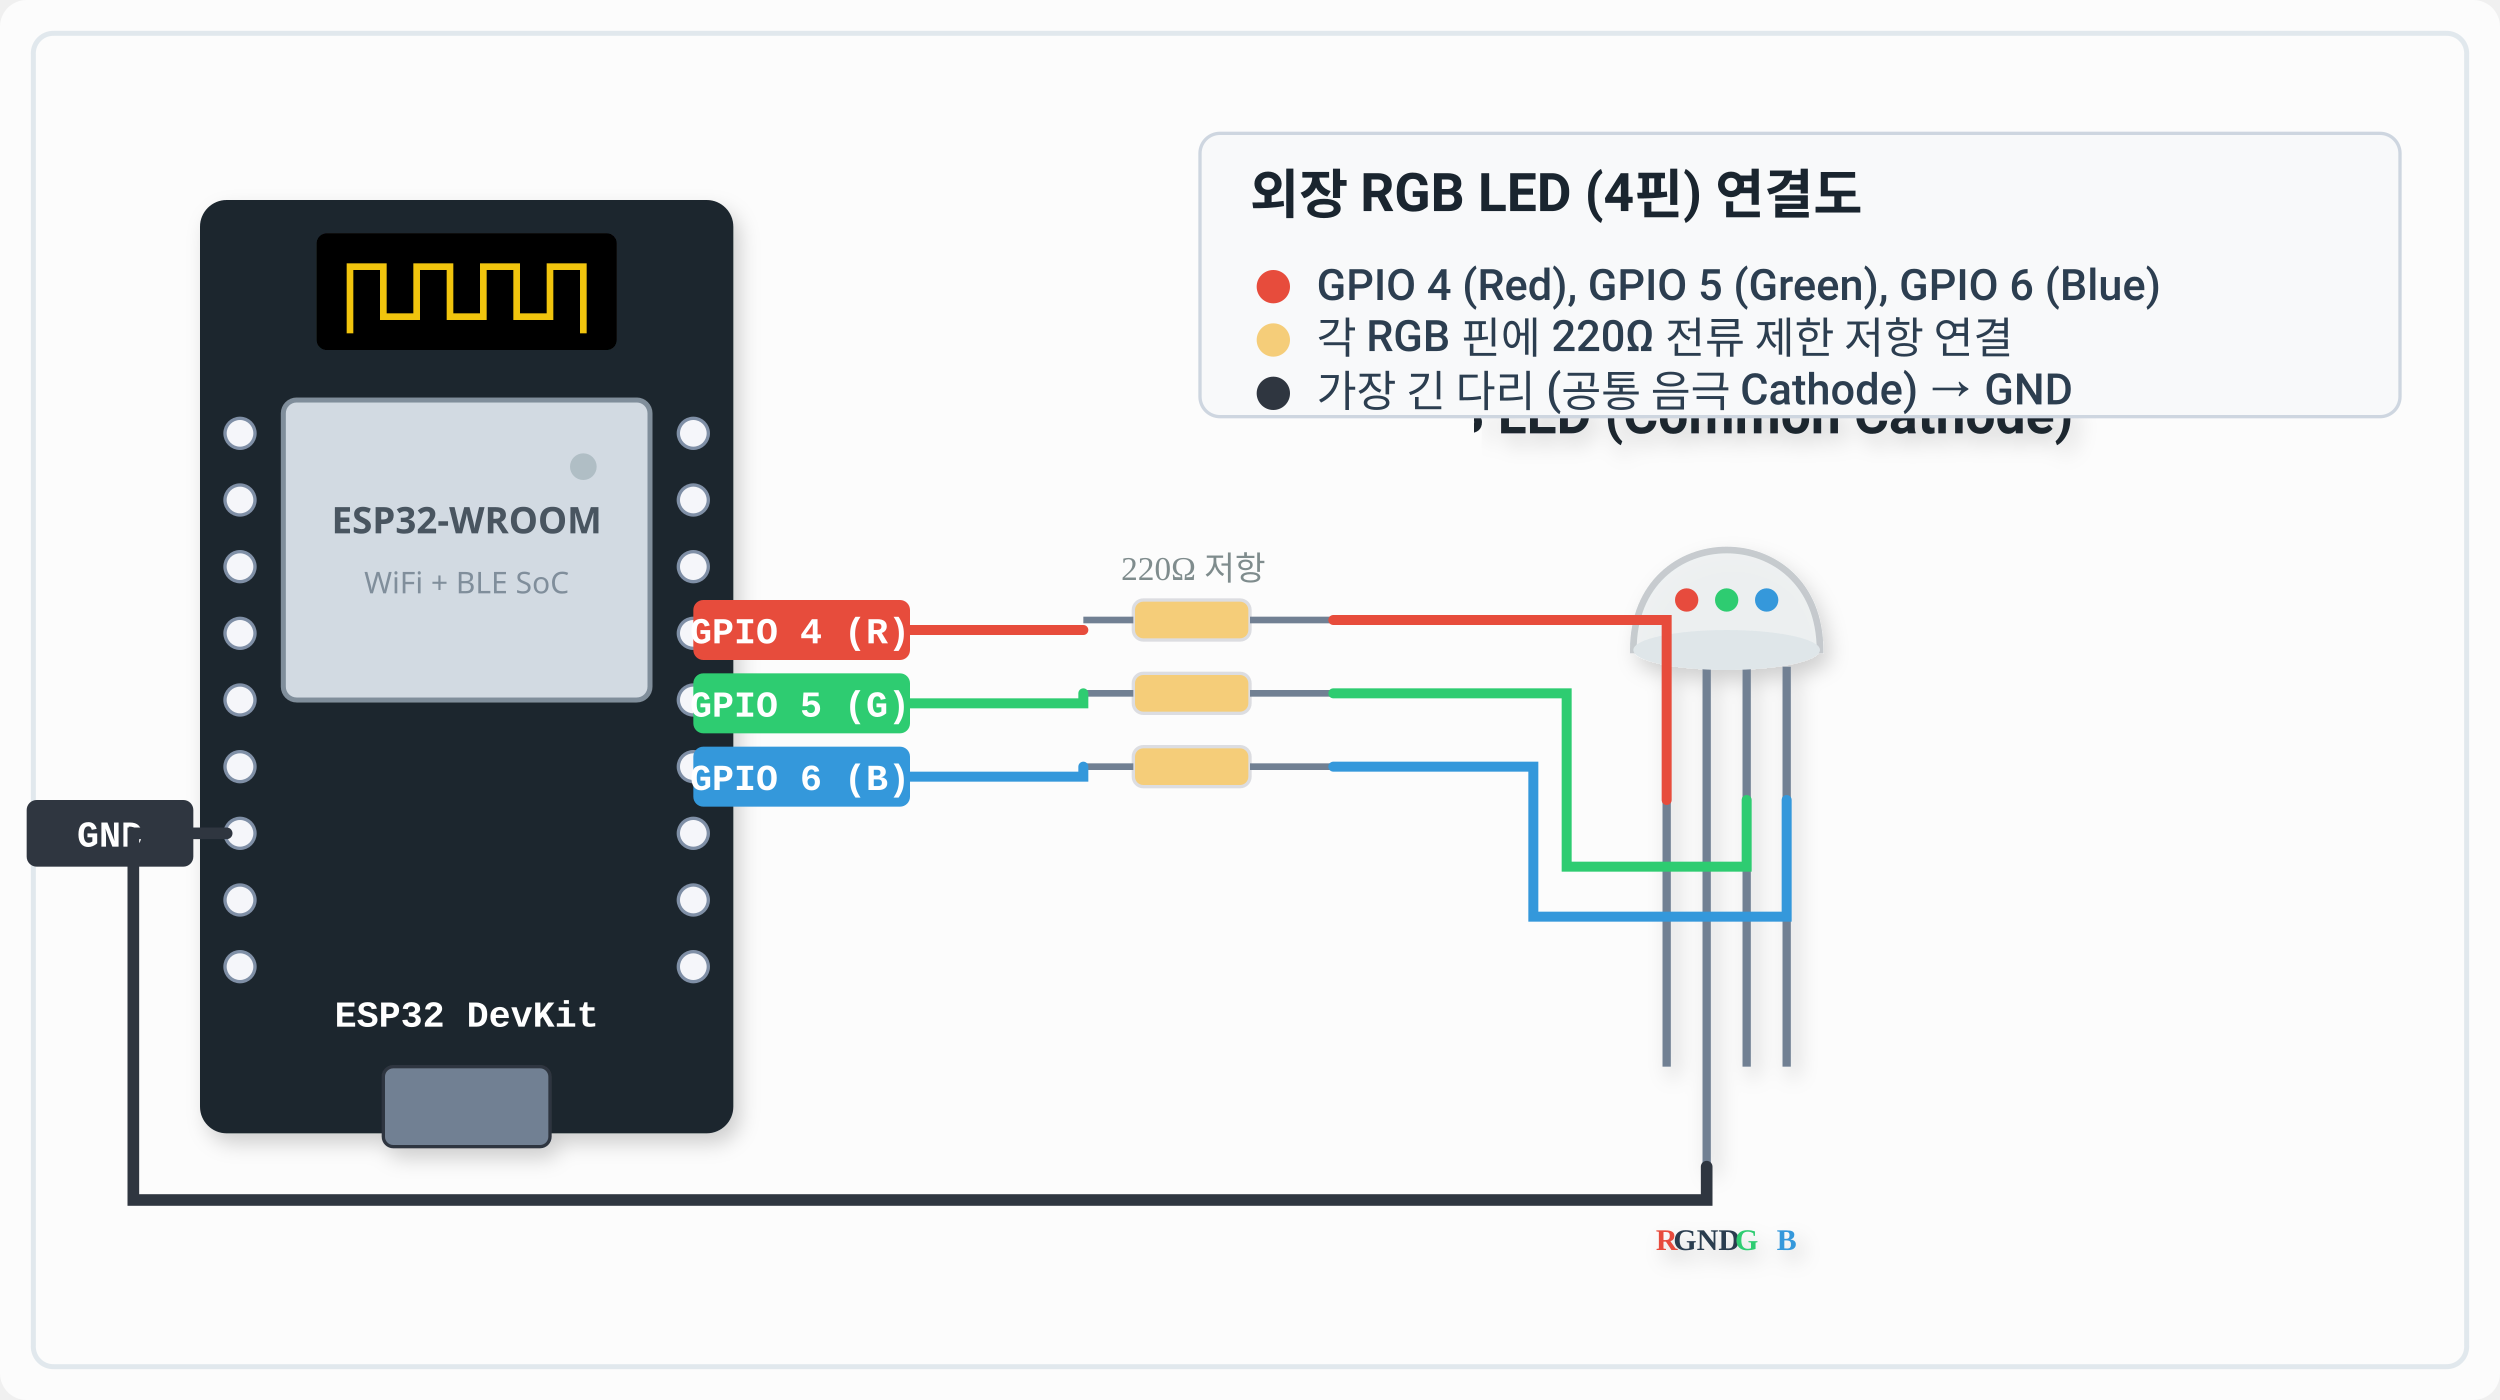
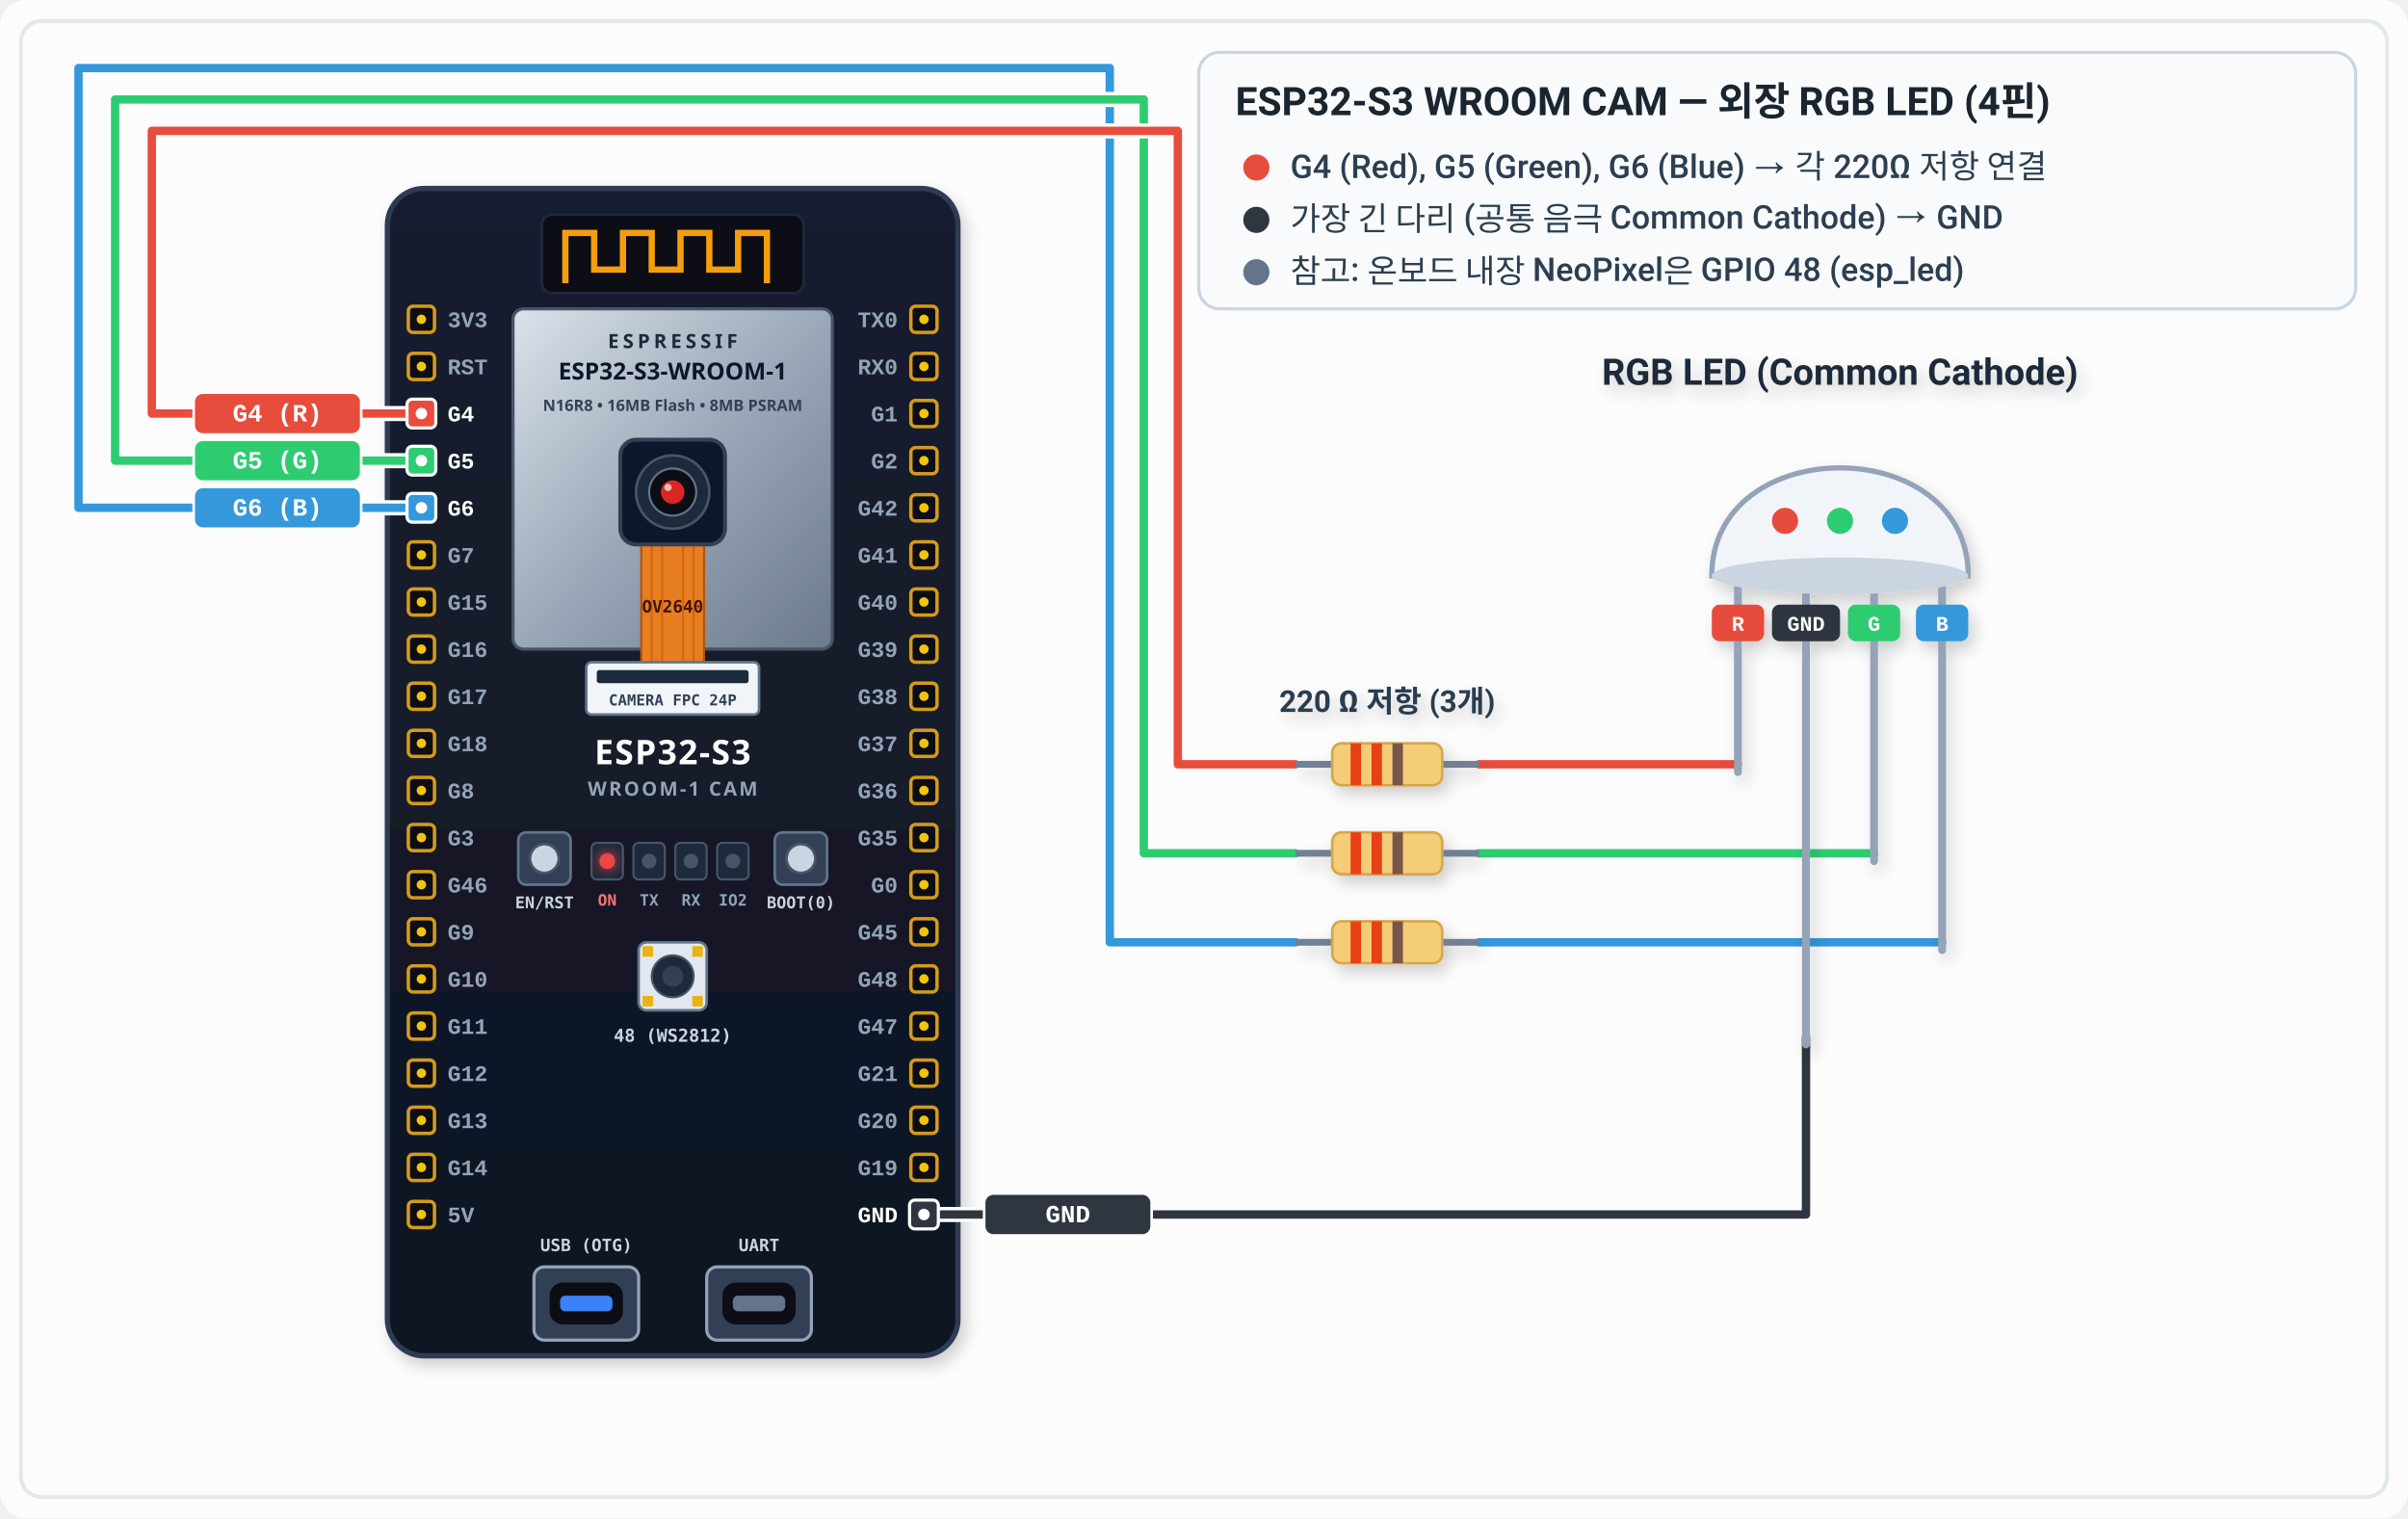
- <svg xmlns="http://www.w3.org/2000/svg" viewBox="0 0 750 420" width="100%" height="100%">
+ <svg xmlns="http://www.w3.org/2000/svg" viewBox="0 0 920 580" width="100%" height="100%">
  <defs>
    <style>
-       .label { font-family: -apple-system, BlinkMacSystemFont, "Segoe UI", Roboto, Helvetica, Arial, sans-serif; font-size: 13px; fill: #2c3e50; font-weight: 500; }
-       .title { font-family: -apple-system, BlinkMacSystemFont, "Segoe UI", Roboto, Helvetica, Arial, sans-serif; font-size: 16px; font-weight: bold; fill: #1a252f; }
-       .pin-label { font-family: "SFMono-Regular", Consolas, "Liberation Mono", Menlo, monospace; font-size: 11px; fill: #ffffff; font-weight: bold; }
+       .label { font-family: -apple-system, BlinkMacSystemFont, "Segoe UI", Roboto, "Malgun Gothic", Helvetica, Arial, sans-serif; font-size: 12.5px; fill: #2c3e50; font-weight: 500; }
+       .title { font-family: -apple-system, BlinkMacSystemFont, "Segoe UI", Roboto, "Malgun Gothic", Helvetica, Arial, sans-serif; font-size: 15px; font-weight: 700; fill: #1a252f; }
+       .comp-title { font-family: -apple-system, BlinkMacSystemFont, "Segoe UI", Roboto, "Malgun Gothic", Helvetica, Arial, sans-serif; font-size: 14px; font-weight: 700; fill: #1e293b; }
+       .pin-silk { font-family: "SFMono-Regular", Consolas, "Liberation Mono", Menlo, monospace; font-size: 8.5px; font-weight: 700; }
+       .pill-text { font-family: "SFMono-Regular", Consolas, "Liberation Mono", Menlo, monospace; font-size: 9.5px; fill: #ffffff; font-weight: 700; }
+       .wire-lbl { font-family: -apple-system, BlinkMacSystemFont, "Segoe UI", Roboto, "Malgun Gothic", Helvetica, Arial, sans-serif; font-size: 11px; font-weight: 700; }
+       .mono-sm { font-family: "SFMono-Regular", Consolas, "Liberation Mono", Menlo, monospace; font-size: 9px; font-weight: 700; }
    </style>
-     <filter id="shadow" x="-5%" y="-5%" width="110%" height="115%" filterUnits="userSpaceOnUse">
+     <linearGradient id="shield-grad" x1="0%" y1="0%" x2="100%" y2="100%">
+       <stop offset="0%" stop-color="#dbe2ea" />
+       <stop offset="50%" stop-color="#9aa8b8" />
+       <stop offset="100%" stop-color="#6b7a8c" />
+     </linearGradient>
+     <linearGradient id="pcb-grad" x1="0%" y1="0%" x2="0%" y2="100%">
+       <stop offset="0%" stop-color="#171f30" />
+       <stop offset="100%" stop-color="#0f1522" />
+     </linearGradient>
+     <filter id="shadow" x="-8%" y="-8%" width="118%" height="120%" filterUnits="objectBoundingBox">
      <feDropShadow dx="2" dy="3" stdDeviation="3" flood-opacity="0.18" />
    </filter>
+     <filter id="red-glow" x="-60%" y="-60%" width="220%" height="220%">
+       <feGaussianBlur stdDeviation="2.5" result="blur" />
+       <feMerge>
+         <feMergeNode in="blur" />
+         <feMergeNode in="SourceGraphic" />
+       </feMerge>
+     </filter>
  </defs>
-   <rect width="100%" height="100%" fill="#fcfcfc" rx="8" />
-   <rect x="10" y="10" width="730" height="400" fill="none" stroke="#e1e8ed" stroke-width="1.5" rx="6" />
-   <g transform="translate(60, 60)" filter="url(#shadow)">
-     <rect width="160" height="280" rx="8" fill="#1e272e" />
-     <rect x="25" y="60" width="110" height="90" rx="4" fill="#d2dae2" stroke="#808e9b" stroke-width="1.5" />
-     <text x="80" y="100" text-anchor="middle" font-family="sans-serif" font-size="11px" font-weight="bold" fill="#485460">ESP32-WROOM</text>
-     <text x="80" y="118" text-anchor="middle" font-family="sans-serif" font-size="9px" fill="#808e9b">WiFi + BLE SoC</text>
-     <circle cx="115" cy="80" r="4" fill="#b0bec5" />
-     <rect x="35" y="10" width="90" height="35" rx="3" fill="#000000" />
-     <path d="M 45 40 L 45 20 L 55 20 L 55 35 L 65 35 L 65 20 L 75 20 L 75 35 L 85 35 L 85 20 L 95 20 L 95 35 L 105 35 L 105 20 L 115 20 L 115 40" fill="none" stroke="#f1c40f" stroke-width="2" />
-     <rect x="55" y="260" width="50" height="24" rx="3" fill="#718093" stroke="#2f3640" stroke-width="1" />
-     <g fill="#f5f6fa" stroke="#7f8fa6">
-       <circle cx="12" cy="70" r="4.5" />
-       <circle cx="12" cy="90" r="4.5" />
-       <circle cx="12" cy="110" r="4.5" />
-       <circle cx="12" cy="130" r="4.5" />
-       <circle cx="12" cy="150" r="4.5" />
-       <circle cx="12" cy="170" r="4.5" />
-       <circle cx="12" cy="190" r="4.5" />
-       <circle cx="12" cy="210" r="4.5" />
-       <circle cx="12" cy="230" r="4.5" />
-       <circle cx="148" cy="70" r="4.5" />
-       <circle cx="148" cy="90" r="4.5" />
-       <circle cx="148" cy="110" r="4.5" />
-       <circle cx="148" cy="130" r="4.5" />
-       <circle cx="148" cy="150" r="4.5" />
-       <circle cx="148" cy="170" r="4.5" />
-       <circle cx="148" cy="190" r="4.5" />
-       <circle cx="148" cy="210" r="4.5" />
-       <circle cx="148" cy="230" r="4.5" />
-     </g>
-     <text x="80" y="248" text-anchor="middle" class="pin-label" fill="#f5cd79">ESP32 DevKit</text>
-   </g>
-   <g transform="translate(208, 180)">
-     <rect width="65" height="18" rx="3" fill="#e74c3c" />
-     <text x="32" y="13" text-anchor="middle" class="pin-label">GPIO 4 (R)</text>
-   </g>
-   <g transform="translate(208, 202)">
-     <rect width="65" height="18" rx="3" fill="#2ecc71" />
-     <text x="32" y="13" text-anchor="middle" class="pin-label">GPIO 5 (G)</text>
-   </g>
-   <g transform="translate(208, 224)">
-     <rect width="65" height="18" rx="3" fill="#3498db" />
-     <text x="32" y="13" text-anchor="middle" class="pin-label">GPIO 6 (B)</text>
-   </g>
-   <g transform="translate(8, 240)">
-     <rect width="50" height="20" rx="3" fill="#2f3640" />
-     <text x="25" y="14" text-anchor="middle" class="pin-label">GND</text>
-   </g>
-   <g transform="translate(340, 180)">
-     <rect x="0" y="0" width="35" height="12" rx="3" fill="#f5cd79" stroke="#dcdde1" />
-     <line x1="-15" y1="6" x2="0" y2="6" stroke="#718093" stroke-width="2" />
-     <line x1="35" y1="6" x2="60" y2="6" stroke="#718093" stroke-width="2" />
-     <rect x="0" y="22" width="35" height="12" rx="3" fill="#f5cd79" stroke="#dcdde1" />
-     <line x1="-15" y1="28" x2="0" y2="28" stroke="#718093" stroke-width="2" />
-     <line x1="35" y1="28" x2="60" y2="28" stroke="#718093" stroke-width="2" />
-     <rect x="0" y="44" width="35" height="12" rx="3" fill="#f5cd79" stroke="#dcdde1" />
-     <line x1="-15" y1="50" x2="0" y2="50" stroke="#718093" stroke-width="2" />
-     <line x1="35" y1="50" x2="60" y2="50" stroke="#718093" stroke-width="2" />
-     <text x="18" y="-6" text-anchor="middle" font-size="10px" fill="#7f8c8d">220Ω 저항</text>
-   </g>
-   <g transform="translate(480, 140)" filter="url(#shadow)">
-     <line x1="20" y1="60" x2="20" y2="180" stroke="#718093" stroke-width="2.5" />
-     <line x1="32" y1="60" x2="32" y2="210" stroke="#718093" stroke-width="2.5" />
-     <line x1="44" y1="60" x2="44" y2="180" stroke="#718093" stroke-width="2.5" />
-     <line x1="56" y1="60" x2="56" y2="180" stroke="#718093" stroke-width="2.5" />
-     <path d="M 10 55 C 10 15, 66 15, 66 55 Z" fill="#ecf0f1" opacity="0.85" stroke="#bdc3c7" stroke-width="2" />
-     <ellipse cx="38" cy="55" rx="28" ry="6" fill="#dfe6e9" />
-     <circle cx="26" cy="40" r="3.5" fill="#e74c3c" />
-     <circle cx="38" cy="40" r="3.5" fill="#2ecc71" />
-     <circle cx="50" cy="40" r="3.5" fill="#3498db" />
-     <text x="38" y="-10" text-anchor="middle" class="title">RGB LED (Common Cathode)</text>
-     <text x="20" y="235" text-anchor="middle" font-size="9px" font-weight="bold" fill="#e74c3c">R</text>
-     <text x="32" y="235" text-anchor="middle" font-size="9px" font-weight="bold" fill="#2c3e50">GND</text>
-     <text x="44" y="235" text-anchor="middle" font-size="9px" font-weight="bold" fill="#2ecc71">G</text>
-     <text x="56" y="235" text-anchor="middle" font-size="9px" font-weight="bold" fill="#3498db">B</text>
-   </g>
-   <path d="M 273 189 L 325 189" fill="none" stroke="#e74c3c" stroke-width="3" stroke-linecap="round" />
-   <path d="M 400 186 L 500 186 L 500 240" fill="none" stroke="#e74c3c" stroke-width="3" stroke-linecap="round" />
-   <path d="M 273 211 L 325 211 L 325 208" fill="none" stroke="#2ecc71" stroke-width="3" stroke-linecap="round" />
-   <path d="M 400 208 L 470 208 L 470 260 L 524 260 L 524 240" fill="none" stroke="#2ecc71" stroke-width="3" stroke-linecap="round" />
-   <path d="M 273 233 L 325 233 L 325 230" fill="none" stroke="#3498db" stroke-width="3" stroke-linecap="round" />
-   <path d="M 400 230 L 460 230 L 460 275 L 536 275 L 536 240" fill="none" stroke="#3498db" stroke-width="3" stroke-linecap="round" />
-   <path d="M 68 250 L 40 250 L 40 360 L 512 360 L 512 350" fill="none" stroke="#2f3640" stroke-width="3.5" stroke-linecap="round" />
-   <g transform="translate(360, 40)">
-     <rect width="360" height="85" rx="6" fill="#f8f9fa" stroke="#ced6e0" stroke-width="1" />
-     <text x="15" y="24" class="title" font-size="14px">외장 RGB LED (4핀) 연결도</text>
-     <circle cx="22" cy="46" r="5" fill="#e74c3c" />
-     <text x="35" y="50" class="label" font-size="12px">GPIO 4 (Red), GPIO 5 (Green), GPIO 6 (Blue)</text>
-     <circle cx="22" cy="62" r="5" fill="#f5cd79" />
-     <text x="35" y="66" class="label" font-size="12px">각 RGB 핀에 220Ω 전류 제한 저항 연결</text>
-     <circle cx="22" cy="78" r="5" fill="#2f3640" />
-     <text x="35" y="82" class="label" font-size="12px">가장 긴 다리 (공통 음극 Cathode) → GND</text>
+   <rect width="100%" height="100%" fill="#fcfcfc" rx="10" />
+   <rect x="8" y="8" width="904" height="564" fill="none" stroke="#e1e8ed" stroke-width="1.5" rx="8" />
+   <g transform="translate(148, 72)" filter="url(#shadow)">
+     <rect width="218" height="446" rx="14" fill="url(#pcb-grad)" stroke="#2d3a52" stroke-width="2" />
+     <rect x="59" y="10" width="100" height="30" rx="4" fill="#090d16" stroke="#1e293b" stroke-width="1" />
+     <path d="M 68 35 L 68 17 L 79 17 L 79 31 L 90 31 L 90 17 L 101 17 L 101 31 L 112 31 L 112 17 L 123 17 L 123 31 L 134 31 L 134 17 L 145 17 L 145 35" fill="none" stroke="#f59e0b" stroke-width="2.4" stroke-linecap="square" stroke-linejoin="miter" />
+     <rect x="48" y="46" width="122" height="130" rx="4" fill="url(#shield-grad)" stroke="#475569" stroke-width="1.2" />
+     <text x="109" y="61" text-anchor="middle" font-family="sans-serif" font-size="7.5px" font-weight="800" letter-spacing="1.5" fill="#1e293b">ESPRESSIF</text>
+     <text x="109" y="73" text-anchor="middle" font-family="sans-serif" font-size="9px" font-weight="800" fill="#0f172a">ESP32-S3-WROOM-1</text>
+     <text x="109" y="85" text-anchor="middle" font-family="sans-serif" font-size="6px" font-weight="600" fill="#334155">N16R8 • 16MB Flash • 8MB PSRAM</text>
+     <rect x="97" y="135" width="24" height="47" fill="#e67e22" stroke="#b45309" stroke-width="0.8" />
+     <line x1="101" y1="136" x2="101" y2="181" stroke="#d35400" stroke-width="0.7" opacity="0.7" />
+     <line x1="105" y1="136" x2="105" y2="181" stroke="#d35400" stroke-width="0.7" opacity="0.7" />
+     <line x1="113" y1="136" x2="113" y2="181" stroke="#d35400" stroke-width="0.7" opacity="0.7" />
+     <line x1="117" y1="136" x2="117" y2="181" stroke="#d35400" stroke-width="0.7" opacity="0.7" />
+     <text x="109" y="162" text-anchor="middle" font-family="monospace" font-size="6.5px" font-weight="700" fill="#431407">OV2640</text>
+     <rect x="89" y="96" width="40" height="40" rx="6" fill="#0f172a" stroke="#334155" stroke-width="1.5" />
+     <circle cx="109" cy="116" r="14" fill="#1e293b" stroke="#475569" stroke-width="1" />
+     <circle cx="109" cy="116" r="9" fill="#090d16" stroke="#64748b" stroke-width="0.8" />
+     <circle cx="109" cy="116" r="4.5" fill="#dc2626" />
+     <circle cx="107.2" cy="114.2" r="1.4" fill="#fecaca" opacity="0.9" />
+     <rect x="76" y="181" width="66" height="20" rx="2" fill="#f1f5f9" stroke="#64748b" stroke-width="1" />
+     <rect x="80" y="184" width="58" height="5" rx="1" fill="#1e293b" />
+     <text x="109" y="197.5" text-anchor="middle" font-family="monospace" font-size="5.8px" font-weight="700" fill="#334155">CAMERA FPC 24P</text>
+     <text x="109" y="220" text-anchor="middle" font-family="sans-serif" font-size="13px" font-weight="800" letter-spacing="0.5" fill="#ffffff">ESP32-S3</text>
+     <text x="109" y="232" text-anchor="middle" font-family="sans-serif" font-size="7.5px" font-weight="700" letter-spacing="0.8" fill="#94a3b8">WROOM-1 CAM</text>
+     <rect x="50" y="246" width="20" height="20" rx="3" fill="#334155" stroke="#64748b" stroke-width="1" />
+     <circle cx="60" cy="256" r="5.5" fill="#cbd5e1" stroke="#475569" stroke-width="1" />
+     <text x="60" y="275" text-anchor="middle" font-family="monospace" font-size="6.2px" font-weight="700" fill="#cbd5e1">EN/RST</text>
+     <rect x="78" y="250" width="12" height="14" rx="2" fill="#1e293b" stroke="#475569" stroke-width="0.8" />
+     <circle cx="84" cy="257" r="3" fill="#ef4444" filter="url(#red-glow)" />
+     <text x="84" y="274" text-anchor="middle" font-family="monospace" font-size="6px" font-weight="700" fill="#f87171">ON</text>
+     <rect x="94" y="250" width="12" height="14" rx="2" fill="#1e293b" stroke="#475569" stroke-width="0.8" />
+     <circle cx="100" cy="257" r="2.8" fill="#475569" />
+     <text x="100" y="274" text-anchor="middle" font-family="monospace" font-size="6px" font-weight="700" fill="#94a3b8">TX</text>
+     <rect x="110" y="250" width="12" height="14" rx="2" fill="#1e293b" stroke="#475569" stroke-width="0.8" />
+     <circle cx="116" cy="257" r="2.8" fill="#475569" />
+     <text x="116" y="274" text-anchor="middle" font-family="monospace" font-size="6px" font-weight="700" fill="#94a3b8">RX</text>
+     <rect x="126" y="250" width="12" height="14" rx="2" fill="#1e293b" stroke="#475569" stroke-width="0.8" />
+     <circle cx="132" cy="257" r="2.8" fill="#475569" />
+     <text x="132" y="274" text-anchor="middle" font-family="monospace" font-size="6px" font-weight="700" fill="#94a3b8">IO2</text>
+     <rect x="148" y="246" width="20" height="20" rx="3" fill="#334155" stroke="#64748b" stroke-width="1" />
+     <circle cx="158" cy="256" r="5.5" fill="#cbd5e1" stroke="#475569" stroke-width="1" />
+     <text x="158" y="275" text-anchor="middle" font-family="monospace" font-size="6.2px" font-weight="700" fill="#cbd5e1">BOOT(0)</text>
+     <rect x="96" y="288" width="26" height="26" rx="3" fill="#e2e8f0" stroke="#64748b" stroke-width="1" />
+     <rect x="97.5" y="289.5" width="4" height="4" fill="#eab308" />
+     <rect x="116.5" y="289.5" width="4" height="4" fill="#eab308" />
+     <rect x="97.5" y="308.5" width="4" height="4" fill="#eab308" />
+     <rect x="116.5" y="308.5" width="4" height="4" fill="#eab308" />
+     <circle cx="109" cy="301" r="8" fill="#1e293b" stroke="#475569" stroke-width="0.8" />
+     <circle cx="109" cy="301" r="4" fill="#334155" />
+     <text x="109" y="326" text-anchor="middle" font-family="monospace" font-size="6.8px" font-weight="700" fill="#cbd5e1">48 (WS2812)</text>
+     <text x="76" y="406" text-anchor="middle" font-family="monospace" font-size="6.5px" font-weight="700" fill="#cbd5e1">USB (OTG)</text>
+     <rect x="56" y="412" width="40" height="28" rx="4" fill="#334155" stroke="#94a3b8" stroke-width="1.2" />
+     <rect x="62" y="418" width="28" height="16" rx="5" fill="#090d16" />
+     <rect x="66" y="423" width="20" height="6" rx="2" fill="#3b82f6" />
+     <text x="142" y="406" text-anchor="middle" font-family="monospace" font-size="6.5px" font-weight="700" fill="#cbd5e1">UART</text>
+     <rect x="122" y="412" width="40" height="28" rx="4" fill="#334155" stroke="#94a3b8" stroke-width="1.2" />
+     <rect x="128" y="418" width="28" height="16" rx="5" fill="#090d16" />
+     <rect x="132" y="423" width="20" height="6" rx="2" fill="#64748b" />
+     <rect x="8" y="45" width="10" height="10" rx="1.8" fill="#0b0f17" stroke="#d49b1a" stroke-width="1.3" />
+     <circle cx="13" cy="50" r="1.8" fill="#f1c40f" />
+     <text x="23" y="53" text-anchor="start" class="pin-silk" fill="#94a3b8">3V3</text>
+     <rect x="8" y="63" width="10" height="10" rx="1.8" fill="#0b0f17" stroke="#d49b1a" stroke-width="1.3" />
+     <circle cx="13" cy="68" r="1.8" fill="#f1c40f" />
+     <text x="23" y="71" text-anchor="start" class="pin-silk" fill="#94a3b8">RST</text>
+     <rect x="8" y="81" width="10" height="10" rx="1.8" fill="#0b0f17" stroke="#d49b1a" stroke-width="1.3" />
+     <circle cx="13" cy="86" r="1.8" fill="#f1c40f" />
+     <text x="23" y="89" text-anchor="start" class="pin-silk" fill="#ffffff">G4</text>
+     <rect x="8" y="99" width="10" height="10" rx="1.8" fill="#0b0f17" stroke="#d49b1a" stroke-width="1.3" />
+     <circle cx="13" cy="104" r="1.8" fill="#f1c40f" />
+     <text x="23" y="107" text-anchor="start" class="pin-silk" fill="#ffffff">G5</text>
+     <rect x="8" y="117" width="10" height="10" rx="1.8" fill="#0b0f17" stroke="#d49b1a" stroke-width="1.3" />
+     <circle cx="13" cy="122" r="1.8" fill="#f1c40f" />
+     <text x="23" y="125" text-anchor="start" class="pin-silk" fill="#ffffff">G6</text>
+     <rect x="8" y="135" width="10" height="10" rx="1.8" fill="#0b0f17" stroke="#d49b1a" stroke-width="1.3" />
+     <circle cx="13" cy="140" r="1.8" fill="#f1c40f" />
+     <text x="23" y="143" text-anchor="start" class="pin-silk" fill="#94a3b8">G7</text>
+     <rect x="8" y="153" width="10" height="10" rx="1.8" fill="#0b0f17" stroke="#d49b1a" stroke-width="1.3" />
+     <circle cx="13" cy="158" r="1.8" fill="#f1c40f" />
+     <text x="23" y="161" text-anchor="start" class="pin-silk" fill="#94a3b8">G15</text>
+     <rect x="8" y="171" width="10" height="10" rx="1.8" fill="#0b0f17" stroke="#d49b1a" stroke-width="1.3" />
+     <circle cx="13" cy="176" r="1.8" fill="#f1c40f" />
+     <text x="23" y="179" text-anchor="start" class="pin-silk" fill="#94a3b8">G16</text>
+     <rect x="8" y="189" width="10" height="10" rx="1.8" fill="#0b0f17" stroke="#d49b1a" stroke-width="1.3" />
+     <circle cx="13" cy="194" r="1.8" fill="#f1c40f" />
+     <text x="23" y="197" text-anchor="start" class="pin-silk" fill="#94a3b8">G17</text>
+     <rect x="8" y="207" width="10" height="10" rx="1.8" fill="#0b0f17" stroke="#d49b1a" stroke-width="1.3" />
+     <circle cx="13" cy="212" r="1.8" fill="#f1c40f" />
+     <text x="23" y="215" text-anchor="start" class="pin-silk" fill="#94a3b8">G18</text>
+     <rect x="8" y="225" width="10" height="10" rx="1.8" fill="#0b0f17" stroke="#d49b1a" stroke-width="1.3" />
+     <circle cx="13" cy="230" r="1.8" fill="#f1c40f" />
+     <text x="23" y="233" text-anchor="start" class="pin-silk" fill="#94a3b8">G8</text>
+     <rect x="8" y="243" width="10" height="10" rx="1.8" fill="#0b0f17" stroke="#d49b1a" stroke-width="1.3" />
+     <circle cx="13" cy="248" r="1.8" fill="#f1c40f" />
+     <text x="23" y="251" text-anchor="start" class="pin-silk" fill="#94a3b8">G3</text>
+     <rect x="8" y="261" width="10" height="10" rx="1.8" fill="#0b0f17" stroke="#d49b1a" stroke-width="1.3" />
+     <circle cx="13" cy="266" r="1.8" fill="#f1c40f" />
+     <text x="23" y="269" text-anchor="start" class="pin-silk" fill="#94a3b8">G46</text>
+     <rect x="8" y="279" width="10" height="10" rx="1.8" fill="#0b0f17" stroke="#d49b1a" stroke-width="1.3" />
+     <circle cx="13" cy="284" r="1.8" fill="#f1c40f" />
+     <text x="23" y="287" text-anchor="start" class="pin-silk" fill="#94a3b8">G9</text>
+     <rect x="8" y="297" width="10" height="10" rx="1.8" fill="#0b0f17" stroke="#d49b1a" stroke-width="1.3" />
+     <circle cx="13" cy="302" r="1.8" fill="#f1c40f" />
+     <text x="23" y="305" text-anchor="start" class="pin-silk" fill="#94a3b8">G10</text>
+     <rect x="8" y="315" width="10" height="10" rx="1.8" fill="#0b0f17" stroke="#d49b1a" stroke-width="1.3" />
+     <circle cx="13" cy="320" r="1.8" fill="#f1c40f" />
+     <text x="23" y="323" text-anchor="start" class="pin-silk" fill="#94a3b8">G11</text>
+     <rect x="8" y="333" width="10" height="10" rx="1.8" fill="#0b0f17" stroke="#d49b1a" stroke-width="1.3" />
+     <circle cx="13" cy="338" r="1.8" fill="#f1c40f" />
+     <text x="23" y="341" text-anchor="start" class="pin-silk" fill="#94a3b8">G12</text>
+     <rect x="8" y="351" width="10" height="10" rx="1.8" fill="#0b0f17" stroke="#d49b1a" stroke-width="1.3" />
+     <circle cx="13" cy="356" r="1.8" fill="#f1c40f" />
+     <text x="23" y="359" text-anchor="start" class="pin-silk" fill="#94a3b8">G13</text>
+     <rect x="8" y="369" width="10" height="10" rx="1.8" fill="#0b0f17" stroke="#d49b1a" stroke-width="1.3" />
+     <circle cx="13" cy="374" r="1.8" fill="#f1c40f" />
+     <text x="23" y="377" text-anchor="start" class="pin-silk" fill="#94a3b8">G14</text>
+     <rect x="8" y="387" width="10" height="10" rx="1.8" fill="#0b0f17" stroke="#d49b1a" stroke-width="1.3" />
+     <circle cx="13" cy="392" r="1.8" fill="#f1c40f" />
+     <text x="23" y="395" text-anchor="start" class="pin-silk" fill="#94a3b8">5V</text>
+     <rect x="200" y="45" width="10" height="10" rx="1.8" fill="#0b0f17" stroke="#d49b1a" stroke-width="1.3" />
+     <circle cx="205" cy="50" r="1.8" fill="#f1c40f" />
+     <text x="195" y="53" text-anchor="end" class="pin-silk" fill="#94a3b8">TX0</text>
+     <rect x="200" y="63" width="10" height="10" rx="1.8" fill="#0b0f17" stroke="#d49b1a" stroke-width="1.3" />
+     <circle cx="205" cy="68" r="1.8" fill="#f1c40f" />
+     <text x="195" y="71" text-anchor="end" class="pin-silk" fill="#94a3b8">RX0</text>
+     <rect x="200" y="81" width="10" height="10" rx="1.8" fill="#0b0f17" stroke="#d49b1a" stroke-width="1.3" />
+     <circle cx="205" cy="86" r="1.8" fill="#f1c40f" />
+     <text x="195" y="89" text-anchor="end" class="pin-silk" fill="#94a3b8">G1</text>
+     <rect x="200" y="99" width="10" height="10" rx="1.8" fill="#0b0f17" stroke="#d49b1a" stroke-width="1.3" />
+     <circle cx="205" cy="104" r="1.8" fill="#f1c40f" />
+     <text x="195" y="107" text-anchor="end" class="pin-silk" fill="#94a3b8">G2</text>
+     <rect x="200" y="117" width="10" height="10" rx="1.8" fill="#0b0f17" stroke="#d49b1a" stroke-width="1.3" />
+     <circle cx="205" cy="122" r="1.8" fill="#f1c40f" />
+     <text x="195" y="125" text-anchor="end" class="pin-silk" fill="#94a3b8">G42</text>
+     <rect x="200" y="135" width="10" height="10" rx="1.8" fill="#0b0f17" stroke="#d49b1a" stroke-width="1.3" />
+     <circle cx="205" cy="140" r="1.8" fill="#f1c40f" />
+     <text x="195" y="143" text-anchor="end" class="pin-silk" fill="#94a3b8">G41</text>
+     <rect x="200" y="153" width="10" height="10" rx="1.8" fill="#0b0f17" stroke="#d49b1a" stroke-width="1.3" />
+     <circle cx="205" cy="158" r="1.8" fill="#f1c40f" />
+     <text x="195" y="161" text-anchor="end" class="pin-silk" fill="#94a3b8">G40</text>
+     <rect x="200" y="171" width="10" height="10" rx="1.8" fill="#0b0f17" stroke="#d49b1a" stroke-width="1.3" />
+     <circle cx="205" cy="176" r="1.8" fill="#f1c40f" />
+     <text x="195" y="179" text-anchor="end" class="pin-silk" fill="#94a3b8">G39</text>
+     <rect x="200" y="189" width="10" height="10" rx="1.8" fill="#0b0f17" stroke="#d49b1a" stroke-width="1.3" />
+     <circle cx="205" cy="194" r="1.8" fill="#f1c40f" />
+     <text x="195" y="197" text-anchor="end" class="pin-silk" fill="#94a3b8">G38</text>
+     <rect x="200" y="207" width="10" height="10" rx="1.8" fill="#0b0f17" stroke="#d49b1a" stroke-width="1.3" />
+     <circle cx="205" cy="212" r="1.8" fill="#f1c40f" />
+     <text x="195" y="215" text-anchor="end" class="pin-silk" fill="#94a3b8">G37</text>
+     <rect x="200" y="225" width="10" height="10" rx="1.8" fill="#0b0f17" stroke="#d49b1a" stroke-width="1.3" />
+     <circle cx="205" cy="230" r="1.8" fill="#f1c40f" />
+     <text x="195" y="233" text-anchor="end" class="pin-silk" fill="#94a3b8">G36</text>
+     <rect x="200" y="243" width="10" height="10" rx="1.8" fill="#0b0f17" stroke="#d49b1a" stroke-width="1.3" />
+     <circle cx="205" cy="248" r="1.8" fill="#f1c40f" />
+     <text x="195" y="251" text-anchor="end" class="pin-silk" fill="#94a3b8">G35</text>
+     <rect x="200" y="261" width="10" height="10" rx="1.8" fill="#0b0f17" stroke="#d49b1a" stroke-width="1.3" />
+     <circle cx="205" cy="266" r="1.8" fill="#f1c40f" />
+     <text x="195" y="269" text-anchor="end" class="pin-silk" fill="#94a3b8">G0</text>
+     <rect x="200" y="279" width="10" height="10" rx="1.8" fill="#0b0f17" stroke="#d49b1a" stroke-width="1.3" />
+     <circle cx="205" cy="284" r="1.8" fill="#f1c40f" />
+     <text x="195" y="287" text-anchor="end" class="pin-silk" fill="#94a3b8">G45</text>
+     <rect x="200" y="297" width="10" height="10" rx="1.8" fill="#0b0f17" stroke="#d49b1a" stroke-width="1.3" />
+     <circle cx="205" cy="302" r="1.8" fill="#f1c40f" />
+     <text x="195" y="305" text-anchor="end" class="pin-silk" fill="#94a3b8">G48</text>
+     <rect x="200" y="315" width="10" height="10" rx="1.8" fill="#0b0f17" stroke="#d49b1a" stroke-width="1.3" />
+     <circle cx="205" cy="320" r="1.8" fill="#f1c40f" />
+     <text x="195" y="323" text-anchor="end" class="pin-silk" fill="#94a3b8">G47</text>
+     <rect x="200" y="333" width="10" height="10" rx="1.8" fill="#0b0f17" stroke="#d49b1a" stroke-width="1.3" />
+     <circle cx="205" cy="338" r="1.8" fill="#f1c40f" />
+     <text x="195" y="341" text-anchor="end" class="pin-silk" fill="#94a3b8">G21</text>
+     <rect x="200" y="351" width="10" height="10" rx="1.8" fill="#0b0f17" stroke="#d49b1a" stroke-width="1.3" />
+     <circle cx="205" cy="356" r="1.8" fill="#f1c40f" />
+     <text x="195" y="359" text-anchor="end" class="pin-silk" fill="#94a3b8">G20</text>
+     <rect x="200" y="369" width="10" height="10" rx="1.8" fill="#0b0f17" stroke="#d49b1a" stroke-width="1.3" />
+     <circle cx="205" cy="374" r="1.8" fill="#f1c40f" />
+     <text x="195" y="377" text-anchor="end" class="pin-silk" fill="#94a3b8">G19</text>
+     <rect x="200" y="387" width="10" height="10" rx="1.8" fill="#0b0f17" stroke="#d49b1a" stroke-width="1.3" />
+     <circle cx="205" cy="392" r="1.8" fill="#f1c40f" />
+     <text x="195" y="395" text-anchor="end" class="pin-silk" fill="#ffffff">GND</text>
+   </g>
+   <g>
+     <path d="M 161 194 L 30 194 L 30 26 L 424 26 L 424 360 L 495 360" fill="none" stroke="#fcfcfc" stroke-width="5.8" stroke-linecap="round" stroke-linejoin="round" />
+     <path d="M 161 194 L 30 194 L 30 26 L 424 26 L 424 360 L 495 360" fill="none" stroke="#3498db" stroke-width="3.2" stroke-linecap="round" stroke-linejoin="round" />
+     <path d="M 161 176 L 44 176 L 44 38 L 437 38 L 437 326 L 495 326" fill="none" stroke="#fcfcfc" stroke-width="5.8" stroke-linecap="round" stroke-linejoin="round" />
+     <path d="M 161 176 L 44 176 L 44 38 L 437 38 L 437 326 L 495 326" fill="none" stroke="#2ecc71" stroke-width="3.2" stroke-linecap="round" stroke-linejoin="round" />
+     <path d="M 161 158 L 58 158 L 58 50 L 450 50 L 450 292 L 495 292" fill="none" stroke="#fcfcfc" stroke-width="5.8" stroke-linecap="round" stroke-linejoin="round" />
+     <path d="M 161 158 L 58 158 L 58 50 L 450 50 L 450 292 L 495 292" fill="none" stroke="#e74c3c" stroke-width="3.2" stroke-linecap="round" stroke-linejoin="round" />
+     <path d="M 565 292 L 664 292" fill="none" stroke="#fcfcfc" stroke-width="5.8" stroke-linecap="round" stroke-linejoin="round" />
+     <path d="M 565 292 L 664 292" fill="none" stroke="#e74c3c" stroke-width="3.2" stroke-linecap="round" stroke-linejoin="round" />
+     <path d="M 565 326 L 716 326" fill="none" stroke="#fcfcfc" stroke-width="5.8" stroke-linecap="round" stroke-linejoin="round" />
+     <path d="M 565 326 L 716 326" fill="none" stroke="#2ecc71" stroke-width="3.2" stroke-linecap="round" stroke-linejoin="round" />
+     <path d="M 565 360 L 742 360" fill="none" stroke="#fcfcfc" stroke-width="5.8" stroke-linecap="round" stroke-linejoin="round" />
+     <path d="M 565 360 L 742 360" fill="none" stroke="#3498db" stroke-width="3.2" stroke-linecap="round" stroke-linejoin="round" />
+     <path d="M 353 464 L 690 464 L 690 396" fill="none" stroke="#fcfcfc" stroke-width="5.8" stroke-linecap="round" stroke-linejoin="round" />
+     <path d="M 353 464 L 690 464 L 690 396" fill="none" stroke="#2f3640" stroke-width="3.2" stroke-linecap="round" stroke-linejoin="round" />
+   </g>
+   <rect x="155.5" y="152.5" width="11" height="11" rx="2" fill="#e74c3c" stroke="#ffffff" stroke-width="1.2" />
+   <circle cx="161" cy="158" r="2.2" fill="#ffffff" />
+   <g transform="translate(74, 150)">
+     <rect width="64" height="16" rx="3.5" fill="#e74c3c" stroke="#ffffff" stroke-width="1" />
+     <text x="32" y="11" text-anchor="middle" class="pill-text">G4 (R)</text>
+   </g>
+   <rect x="155.5" y="170.5" width="11" height="11" rx="2" fill="#2ecc71" stroke="#ffffff" stroke-width="1.2" />
+   <circle cx="161" cy="176" r="2.2" fill="#ffffff" />
+   <g transform="translate(74, 168)">
+     <rect width="64" height="16" rx="3.5" fill="#2ecc71" stroke="#ffffff" stroke-width="1" />
+     <text x="32" y="11" text-anchor="middle" class="pill-text">G5 (G)</text>
+   </g>
+   <rect x="155.5" y="188.5" width="11" height="11" rx="2" fill="#3498db" stroke="#ffffff" stroke-width="1.2" />
+   <circle cx="161" cy="194" r="2.2" fill="#ffffff" />
+   <g transform="translate(74, 186)">
+     <rect width="64" height="16" rx="3.5" fill="#3498db" stroke="#ffffff" stroke-width="1" />
+     <text x="32" y="11" text-anchor="middle" class="pill-text">G6 (B)</text>
+   </g>
+   <rect x="347.5" y="458.5" width="11" height="11" rx="2" fill="#2f3640" stroke="#ffffff" stroke-width="1.2" />
+   <circle cx="353" cy="464" r="2.2" fill="#ffffff" />
+   <g transform="translate(376, 456)">
+     <rect width="64" height="16" rx="3.5" fill="#2f3640" stroke="#ffffff" stroke-width="1" />
+     <text x="32" y="11" text-anchor="middle" class="pill-text">GND</text>
+   </g>
+   <g transform="translate(495, 284)" filter="url(#shadow)">
+     <text x="35" y="-12" text-anchor="middle" class="label" style="font-size:11.5px;font-weight:700;">220 Ω 저항 (3개)</text>
+     <line x1="0" y1="8" x2="70" y2="8" stroke="#718093" stroke-width="2.6" />
+     <rect x="14" y="0" width="42" height="16" rx="3.5" fill="#f5cd79" stroke="#d4a74a" />
+     <rect x="21" y="0" width="4" height="16" fill="#e84118" />
+     <rect x="29" y="0" width="4" height="16" fill="#e84118" />
+     <rect x="37" y="0" width="4" height="16" fill="#795548" />
+     <line x1="0" y1="42" x2="70" y2="42" stroke="#718093" stroke-width="2.6" />
+     <rect x="14" y="34" width="42" height="16" rx="3.5" fill="#f5cd79" stroke="#d4a74a" />
+     <rect x="21" y="34" width="4" height="16" fill="#e84118" />
+     <rect x="29" y="34" width="4" height="16" fill="#e84118" />
+     <rect x="37" y="34" width="4" height="16" fill="#795548" />
+     <line x1="0" y1="76" x2="70" y2="76" stroke="#718093" stroke-width="2.6" />
+     <rect x="14" y="68" width="42" height="16" rx="3.5" fill="#f5cd79" stroke="#d4a74a" />
+     <rect x="21" y="68" width="4" height="16" fill="#e84118" />
+     <rect x="29" y="68" width="4" height="16" fill="#e84118" />
+     <rect x="37" y="68" width="4" height="16" fill="#795548" />
+   </g>
+   <g transform="translate(648, 155)" filter="url(#shadow)">
+     <line x1="16" y1="68" x2="16" y2="140" stroke="#94a3b8" stroke-width="3" stroke-linecap="round" />
+     <line x1="42" y1="68" x2="42" y2="244" stroke="#94a3b8" stroke-width="3" stroke-linecap="round" />
+     <line x1="68" y1="68" x2="68" y2="174" stroke="#94a3b8" stroke-width="3" stroke-linecap="round" />
+     <line x1="94" y1="68" x2="94" y2="208" stroke="#94a3b8" stroke-width="3" stroke-linecap="round" />
+     <path d="M 6 65 C 6 10, 104 10, 104 65 Z" fill="#f1f5f9" stroke="#94a3b8" stroke-width="2" />
+     <ellipse cx="55" cy="65" rx="49" ry="7" fill="#cbd5e1" />
+     <circle cx="34" cy="44" r="5" fill="#e74c3c" />
+     <circle cx="55" cy="44" r="5" fill="#2ecc71" />
+     <circle cx="76" cy="44" r="5" fill="#3498db" />
+     <text x="55" y="-8" text-anchor="middle" class="comp-title">RGB LED (Common Cathode)</text>
+     <rect x="6" y="76" width="20" height="14" rx="3" fill="#e74c3c" />
+     <text x="16" y="86" text-anchor="middle" class="pill-text" style="font-size:8px;">R</text>
+     <rect x="29" y="76" width="26" height="14" rx="3" fill="#2f3640" />
+     <text x="42" y="86" text-anchor="middle" class="pill-text" style="font-size:8px;">GND</text>
+     <rect x="58" y="76" width="20" height="14" rx="3" fill="#2ecc71" />
+     <text x="68" y="86" text-anchor="middle" class="pill-text" style="font-size:8px;">G</text>
+     <rect x="84" y="76" width="20" height="14" rx="3" fill="#3498db" />
+     <text x="94" y="86" text-anchor="middle" class="pill-text" style="font-size:8px;">B</text>
+   </g>
+   <g transform="translate(458, 20)">
+     <rect width="442" height="98" rx="8" fill="#f8fafc" stroke="#cbd5e1" stroke-width="1.2" />
+     <text x="14" y="24" class="title">ESP32-S3 WROOM CAM — 외장 RGB LED (4핀)</text>
+     <circle cx="22" cy="44" r="5" fill="#e74c3c" />
+     <text x="35" y="48" class="label">G4 (Red), G5 (Green), G6 (Blue) → 각 220Ω 저항 연결</text>
+     <circle cx="22" cy="64" r="5" fill="#2f3640" />
+     <text x="35" y="68" class="label">가장 긴 다리 (공통 음극 Common Cathode) → GND</text>
+     <circle cx="22" cy="84" r="5" fill="#64748b" />
+     <text x="35" y="88" class="label">참고: 온보드 내장 NeoPixel은 GPIO 48 (esp_led)</text>
  </g>
</svg>
